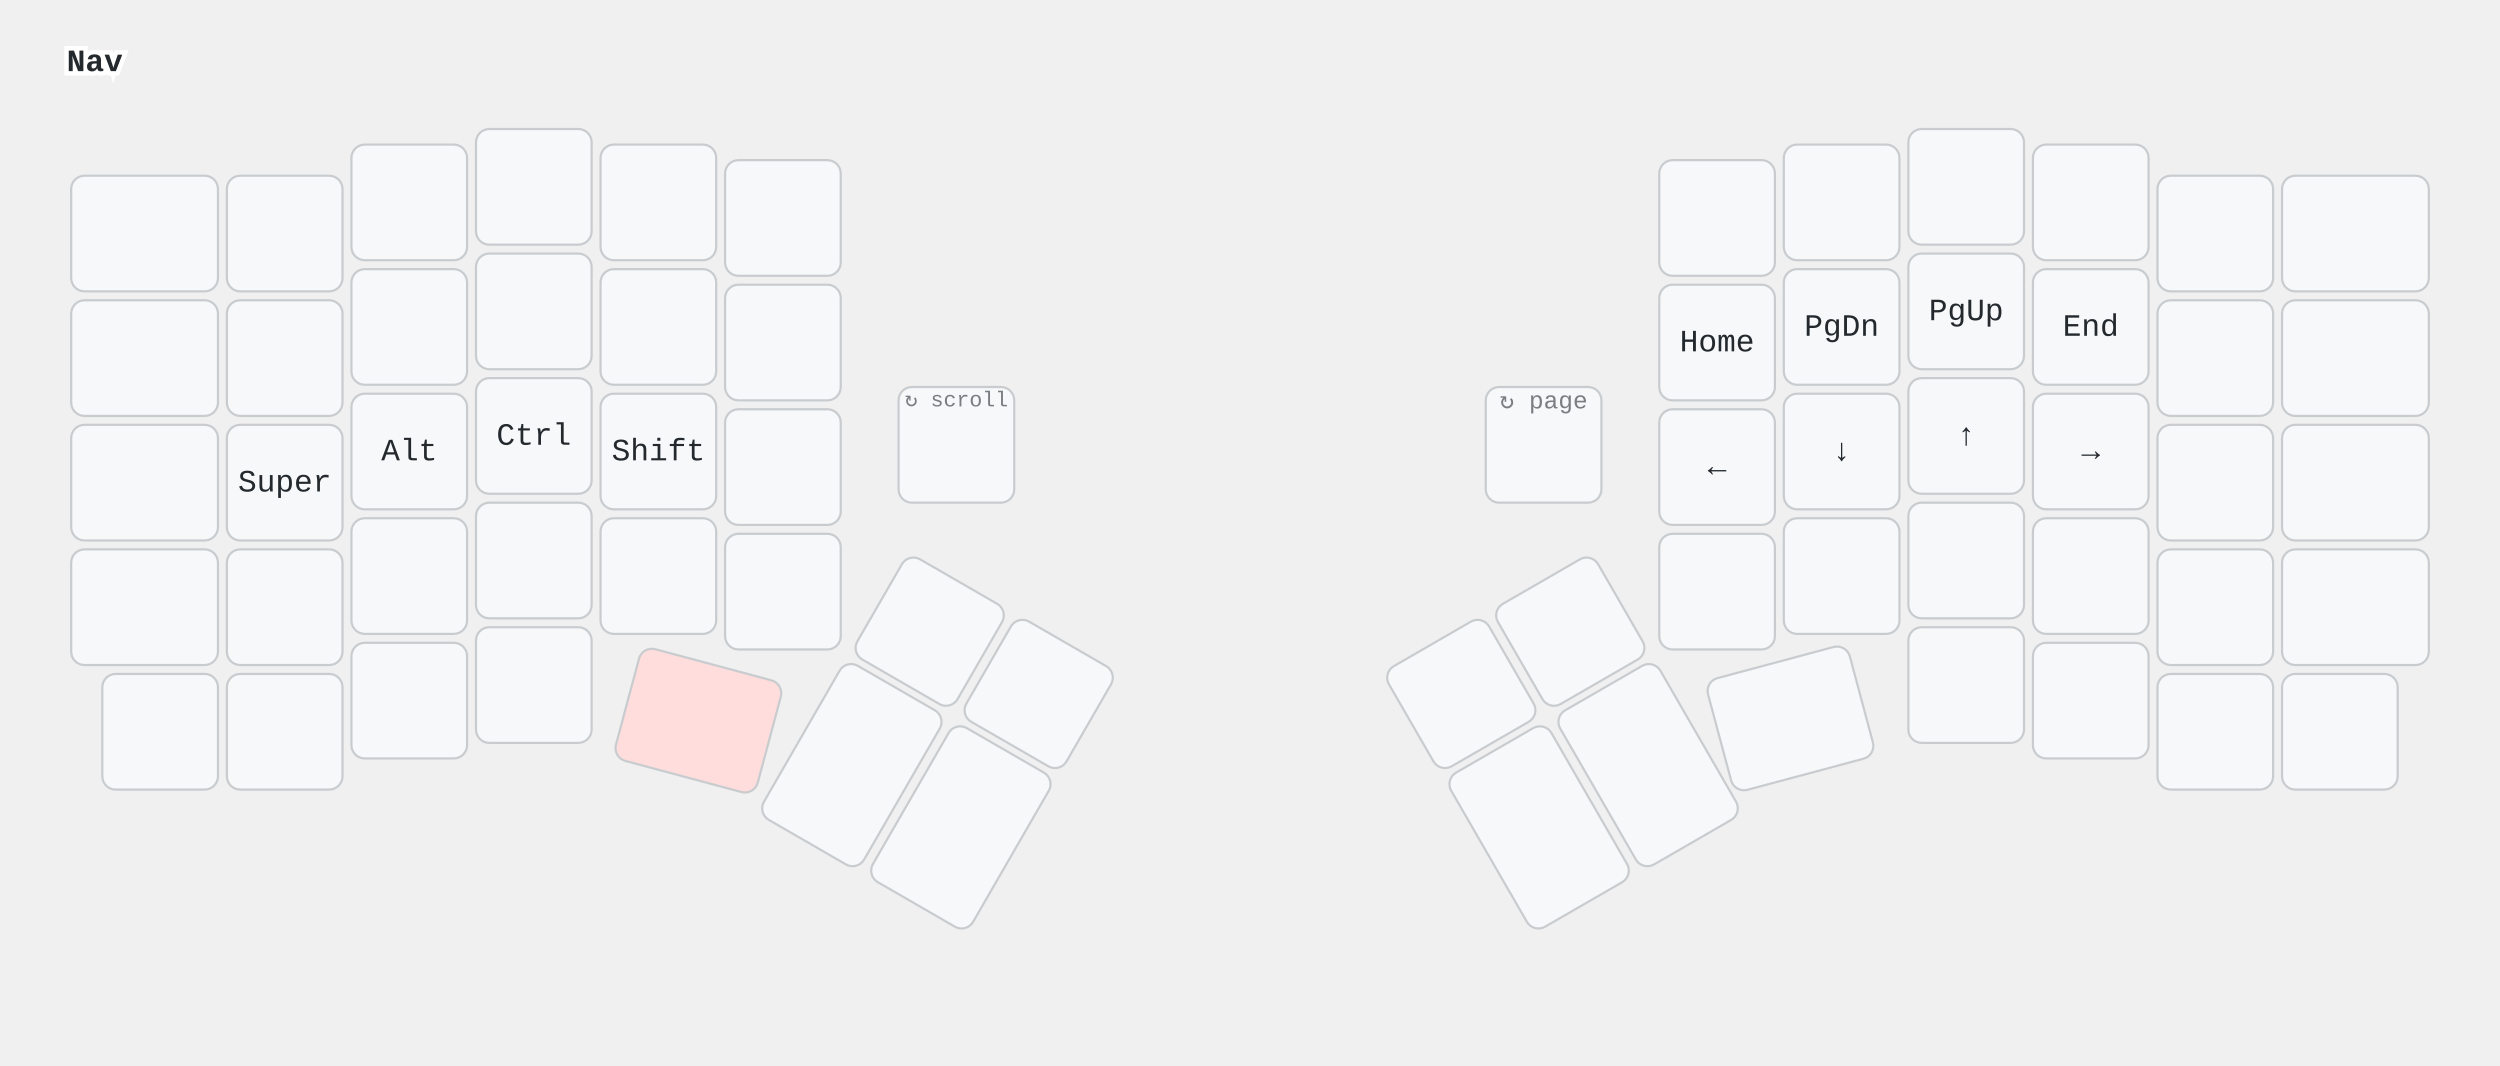
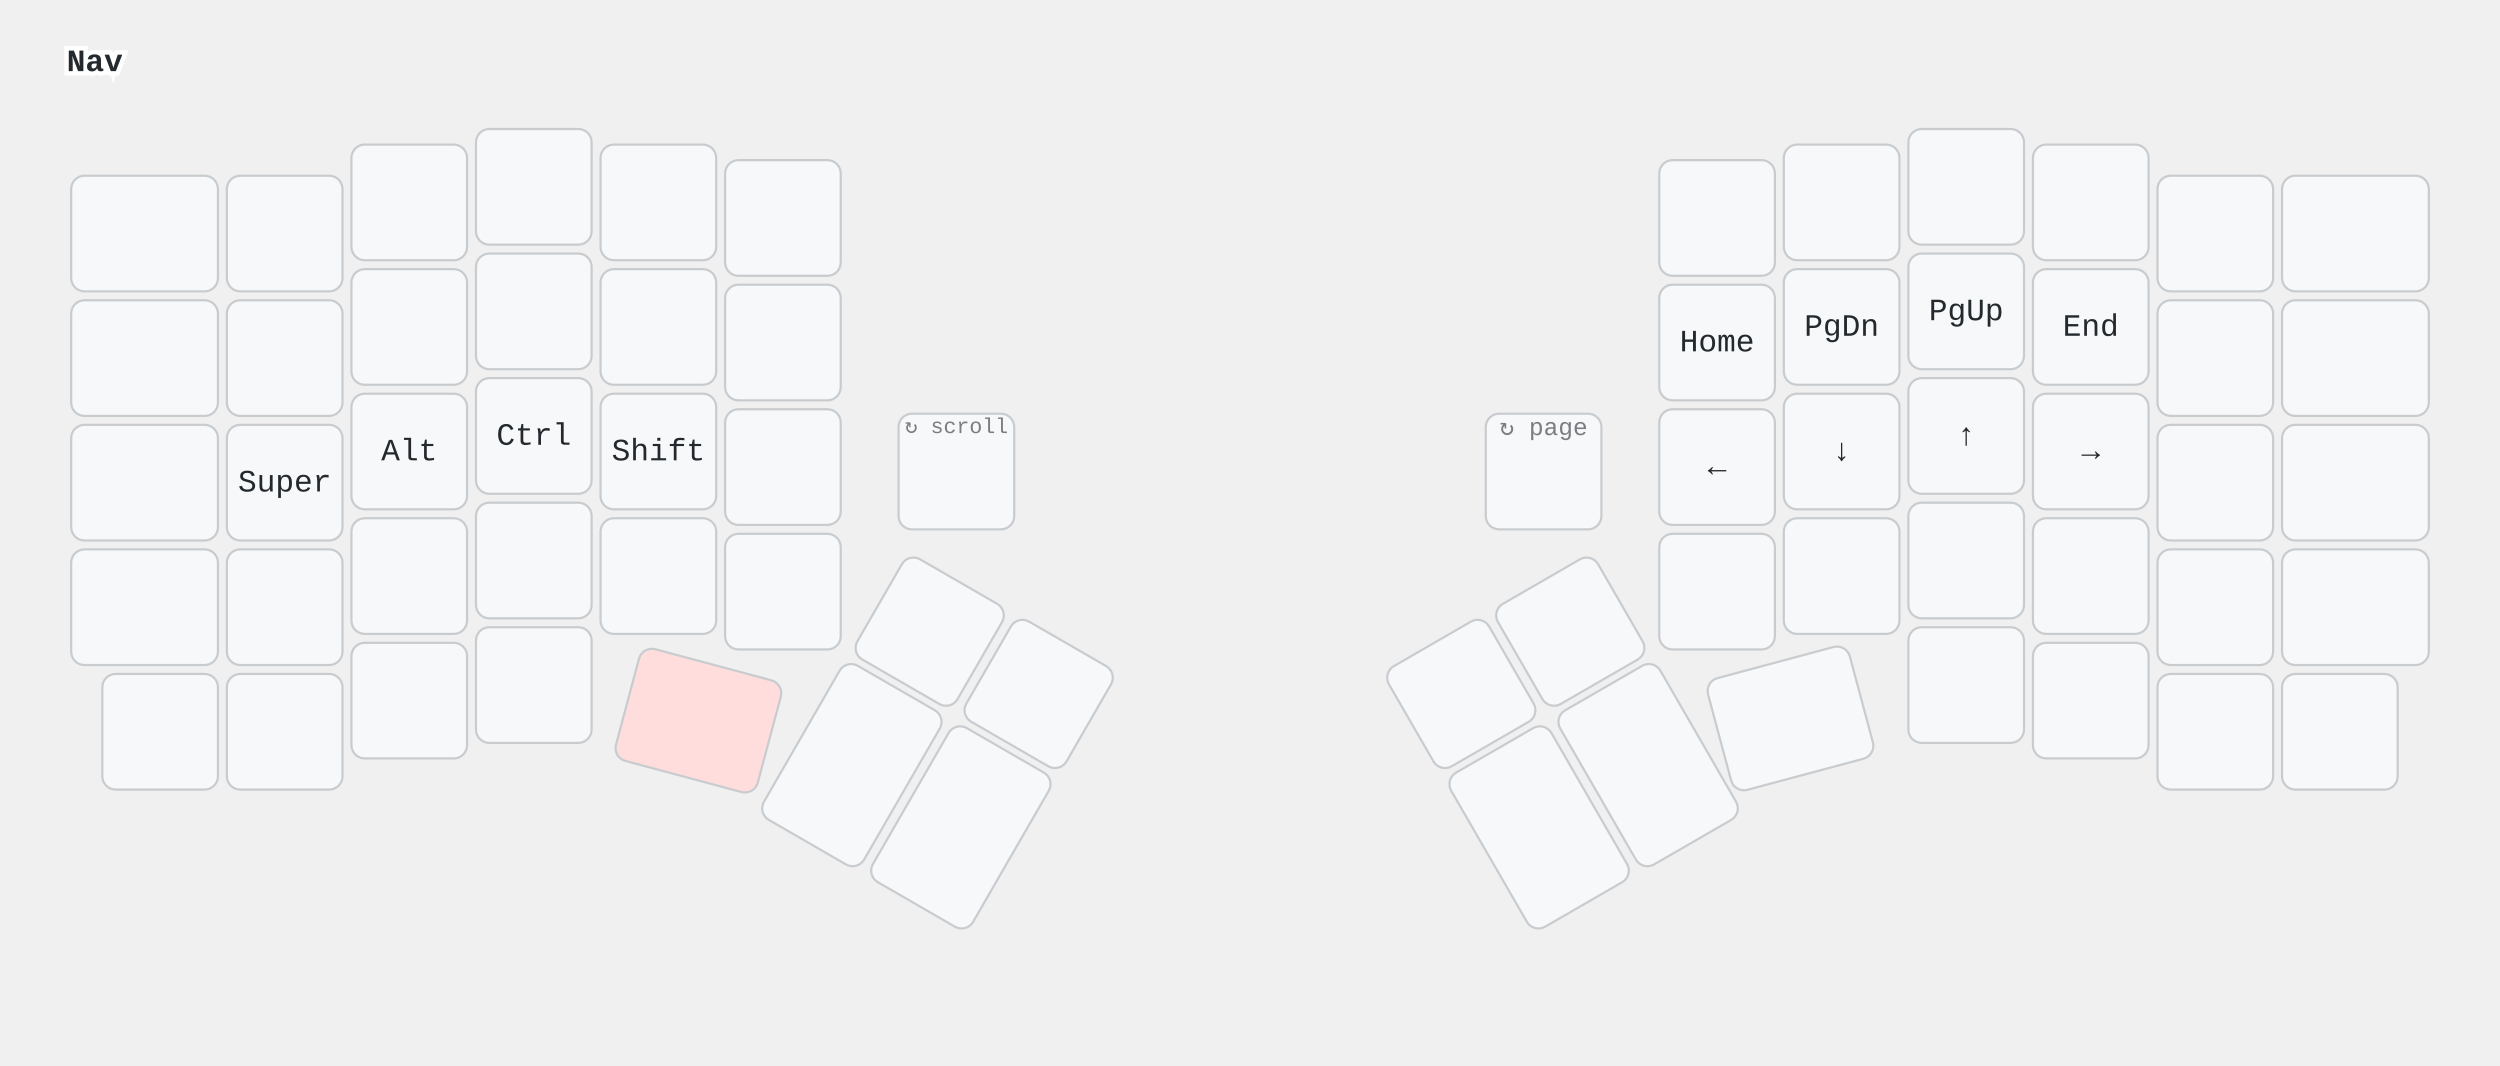
<svg xmlns="http://www.w3.org/2000/svg" width="1124" height="479" viewBox="0 0 1124 479" class="keymap">
  <style>/* inherit to force styles through use tags */
svg path {
    fill: inherit;
}

/* font and background color specifications */
svg.keymap {
    font-family: SFMono-Regular,Consolas,Liberation Mono,Menlo,monospace;
    font-size: 14px;
    font-kerning: normal;
    text-rendering: optimizeLegibility;
    fill: #24292e;
}

/* default key styling */
rect.key {
    fill: #f6f8fa;
}

rect.key, rect.combo {
    stroke: #c9cccf;
    stroke-width: 1;
}

/* default key side styling, only used is draw_key_sides is set */
rect.side {
    filter: brightness(90%);
}

/* color accent for combo boxes */
rect.combo, rect.combo-separate {
    fill: #cdf;
}

/* color accent for held keys */
rect.held, rect.combo.held {
    fill: #fdd;
}

/* color accent for ghost (optional) keys */
rect.ghost, rect.combo.ghost {
    stroke-dasharray: 4, 4;
    stroke-width: 2;
}

text {
    text-anchor: middle;
    dominant-baseline: middle;
}

/* styling for layer labels */
text.label {
    font-weight: bold;
    text-anchor: start;
    stroke: white;
    stroke-width: 4;
    paint-order: stroke;
}

/* styling for optional footer */
text.footer {
    text-anchor: end;
    dominant-baseline: auto;
    stroke: white;
    stroke-width: 4;
    paint-order: stroke;
}

/* styling for combo tap, and key non-tap label text */
text.combo, text.hold, text.shifted, text.left, text.right, text.tl, text.tr, text.bl, text.br {
    font-size: 11px;
}

text.hold, text.bl, text.br {
    text-anchor: middle;
    dominant-baseline: auto;
}

text.shifted, text.tl, text.tr {
    text-anchor: middle;
    dominant-baseline: hanging;
}

text.left, text.tl, text.bl {
    text-anchor: start;
}

text.right, text.tr, text.br {
    text-anchor: end;
}

text.layer-activator {
    text-decoration: underline;
}

/* styling for hold/shifted label text in combo box */
text.combo.hold, text.combo.shifted, text.combo.left, text.combo.right {
    font-size: 8px;
}

/* lighter symbol for transparent keys */
text.trans {
    fill: #7b7e81;
}

/* styling for combo dendrons */
path.combo {
    stroke-width: 1;
    stroke: gray;
    fill: none;
}

/* Start Tabler Icons Cleanup */
/* cannot use height/width with glyphs */
.icon-tabler &gt; path {
    fill: inherit;
    stroke: inherit;
    stroke-width: 2;
}
/* hide tabler's default box */
.icon-tabler &gt; path[stroke="none"][fill="none"] {
    visibility: hidden;
}
/* End Tabler Icons Cleanup */

@media (prefers-color-scheme: dark) {
svg.keymap { fill: #d1d6db; }
rect.key { fill: #3f4750; }
rect.key, rect.combo { stroke: #60666c; }
rect.combo, rect.combo-separate { fill: #1f3d7a; }
rect.held, rect.combo.held { fill: #854747; }
text.label, text.footer { stroke: black; }
text.trans { fill: #7e8184; }
path.combo { stroke: #7f7f7f; }

}</style>
  <g transform="translate(30, 0)" class="layer-Nav">
    <text x="0" y="28" class="label" id="Nav">Nav</text>
    <g transform="translate(0, 56)">
      <g transform="translate(35, 49)" class="key trans keypos-0">
        <rect rx="6" ry="6" x="-33" y="-26" width="66" height="52" class="key trans" />
      </g>
      <g transform="translate(98, 49)" class="key trans keypos-1">
        <rect rx="6" ry="6" x="-26" y="-26" width="52" height="52" class="key trans" />
      </g>
      <g transform="translate(154, 35)" class="key trans keypos-2">
        <rect rx="6" ry="6" x="-26" y="-26" width="52" height="52" class="key trans" />
      </g>
      <g transform="translate(210, 28)" class="key trans keypos-3">
        <rect rx="6" ry="6" x="-26" y="-26" width="52" height="52" class="key trans" />
      </g>
      <g transform="translate(266, 35)" class="key trans keypos-4">
        <rect rx="6" ry="6" x="-26" y="-26" width="52" height="52" class="key trans" />
      </g>
      <g transform="translate(322, 42)" class="key trans keypos-5">
        <rect rx="6" ry="6" x="-26" y="-26" width="52" height="52" class="key trans" />
      </g>
-       <g transform="translate(400, 144)" class="key trans keypos-6">
+       <g transform="translate(400, 156)" class="key trans keypos-6">
        <rect rx="6" ry="6" x="-26" y="-26" width="52" height="52" class="key trans" />
        <text x="0" y="-24" class="key trans shifted">
          <tspan style="font-size: 88%">↻ scroll</tspan>
        </text>
      </g>
-       <g transform="translate(664, 144)" class="key trans keypos-7">
+       <g transform="translate(664, 156)" class="key trans keypos-7">
        <rect rx="6" ry="6" x="-26" y="-26" width="52" height="52" class="key trans" />
        <text x="0" y="-24" class="key trans shifted">↻ page</text>
      </g>
      <g transform="translate(742, 42)" class="key trans keypos-8">
        <rect rx="6" ry="6" x="-26" y="-26" width="52" height="52" class="key trans" />
      </g>
      <g transform="translate(798, 35)" class="key trans keypos-9">
        <rect rx="6" ry="6" x="-26" y="-26" width="52" height="52" class="key trans" />
      </g>
      <g transform="translate(854, 28)" class="key trans keypos-10">
        <rect rx="6" ry="6" x="-26" y="-26" width="52" height="52" class="key trans" />
      </g>
      <g transform="translate(910, 35)" class="key trans keypos-11">
        <rect rx="6" ry="6" x="-26" y="-26" width="52" height="52" class="key trans" />
      </g>
      <g transform="translate(966, 49)" class="key trans keypos-12">
        <rect rx="6" ry="6" x="-26" y="-26" width="52" height="52" class="key trans" />
      </g>
      <g transform="translate(1029, 49)" class="key trans keypos-13">
        <rect rx="6" ry="6" x="-33" y="-26" width="66" height="52" class="key trans" />
      </g>
      <g transform="translate(35, 105)" class="key trans keypos-14">
        <rect rx="6" ry="6" x="-33" y="-26" width="66" height="52" class="key trans" />
      </g>
      <g transform="translate(98, 105)" class="key trans keypos-15">
        <rect rx="6" ry="6" x="-26" y="-26" width="52" height="52" class="key trans" />
      </g>
      <g transform="translate(154, 91)" class="key trans keypos-16">
        <rect rx="6" ry="6" x="-26" y="-26" width="52" height="52" class="key trans" />
      </g>
      <g transform="translate(210, 84)" class="key trans keypos-17">
        <rect rx="6" ry="6" x="-26" y="-26" width="52" height="52" class="key trans" />
      </g>
      <g transform="translate(266, 91)" class="key trans keypos-18">
        <rect rx="6" ry="6" x="-26" y="-26" width="52" height="52" class="key trans" />
      </g>
      <g transform="translate(322, 98)" class="key trans keypos-19">
        <rect rx="6" ry="6" x="-26" y="-26" width="52" height="52" class="key trans" />
      </g>
      <g transform="translate(742, 98)" class="key keypos-20">
        <rect rx="6" ry="6" x="-26" y="-26" width="52" height="52" class="key" />
        <text x="0" y="0" class="key tap">Home</text>
      </g>
      <g transform="translate(798, 91)" class="key keypos-21">
        <rect rx="6" ry="6" x="-26" y="-26" width="52" height="52" class="key" />
        <text x="0" y="0" class="key tap">PgDn</text>
      </g>
      <g transform="translate(854, 84)" class="key keypos-22">
        <rect rx="6" ry="6" x="-26" y="-26" width="52" height="52" class="key" />
        <text x="0" y="0" class="key tap">PgUp</text>
      </g>
      <g transform="translate(910, 91)" class="key keypos-23">
        <rect rx="6" ry="6" x="-26" y="-26" width="52" height="52" class="key" />
        <text x="0" y="0" class="key tap">End</text>
      </g>
      <g transform="translate(966, 105)" class="key trans keypos-24">
        <rect rx="6" ry="6" x="-26" y="-26" width="52" height="52" class="key trans" />
      </g>
      <g transform="translate(1029, 105)" class="key trans keypos-25">
        <rect rx="6" ry="6" x="-33" y="-26" width="66" height="52" class="key trans" />
      </g>
      <g transform="translate(35, 161)" class="key trans keypos-26">
        <rect rx="6" ry="6" x="-33" y="-26" width="66" height="52" class="key trans" />
      </g>
      <g transform="translate(98, 161)" class="key keypos-27">
        <rect rx="6" ry="6" x="-26" y="-26" width="52" height="52" class="key" />
        <text x="0" y="0" class="key tap">Super</text>
      </g>
      <g transform="translate(154, 147)" class="key keypos-28">
        <rect rx="6" ry="6" x="-26" y="-26" width="52" height="52" class="key" />
        <text x="0" y="0" class="key tap">Alt</text>
      </g>
      <g transform="translate(210, 140)" class="key keypos-29">
        <rect rx="6" ry="6" x="-26" y="-26" width="52" height="52" class="key" />
        <text x="0" y="0" class="key tap">Ctrl</text>
      </g>
      <g transform="translate(266, 147)" class="key keypos-30">
        <rect rx="6" ry="6" x="-26" y="-26" width="52" height="52" class="key" />
        <text x="0" y="0" class="key tap">Shift</text>
      </g>
      <g transform="translate(322, 154)" class="key trans keypos-31">
        <rect rx="6" ry="6" x="-26" y="-26" width="52" height="52" class="key trans" />
      </g>
      <g transform="translate(742, 154)" class="key keypos-32">
        <rect rx="6" ry="6" x="-26" y="-26" width="52" height="52" class="key" />
        <text x="0" y="0" class="key tap">←</text>
      </g>
      <g transform="translate(798, 147)" class="key keypos-33">
        <rect rx="6" ry="6" x="-26" y="-26" width="52" height="52" class="key" />
        <text x="0" y="0" class="key tap">↓</text>
      </g>
      <g transform="translate(854, 140)" class="key keypos-34">
        <rect rx="6" ry="6" x="-26" y="-26" width="52" height="52" class="key" />
        <text x="0" y="0" class="key tap">↑</text>
      </g>
      <g transform="translate(910, 147)" class="key keypos-35">
        <rect rx="6" ry="6" x="-26" y="-26" width="52" height="52" class="key" />
        <text x="0" y="0" class="key tap">→</text>
      </g>
      <g transform="translate(966, 161)" class="key trans keypos-36">
        <rect rx="6" ry="6" x="-26" y="-26" width="52" height="52" class="key trans" />
      </g>
      <g transform="translate(1029, 161)" class="key trans keypos-37">
        <rect rx="6" ry="6" x="-33" y="-26" width="66" height="52" class="key trans" />
      </g>
      <g transform="translate(35, 217)" class="key trans keypos-38">
        <rect rx="6" ry="6" x="-33" y="-26" width="66" height="52" class="key trans" />
      </g>
      <g transform="translate(98, 217)" class="key trans keypos-39">
        <rect rx="6" ry="6" x="-26" y="-26" width="52" height="52" class="key trans" />
      </g>
      <g transform="translate(154, 203)" class="key trans keypos-40">
        <rect rx="6" ry="6" x="-26" y="-26" width="52" height="52" class="key trans" />
      </g>
      <g transform="translate(210, 196)" class="key trans keypos-41">
        <rect rx="6" ry="6" x="-26" y="-26" width="52" height="52" class="key trans" />
      </g>
      <g transform="translate(266, 203)" class="key trans keypos-42">
        <rect rx="6" ry="6" x="-26" y="-26" width="52" height="52" class="key trans" />
      </g>
      <g transform="translate(322, 210)" class="key trans keypos-43">
        <rect rx="6" ry="6" x="-26" y="-26" width="52" height="52" class="key trans" />
      </g>
      <g transform="translate(742, 210)" class="key trans keypos-44">
        <rect rx="6" ry="6" x="-26" y="-26" width="52" height="52" class="key trans" />
      </g>
      <g transform="translate(798, 203)" class="key trans keypos-45">
        <rect rx="6" ry="6" x="-26" y="-26" width="52" height="52" class="key trans" />
      </g>
      <g transform="translate(854, 196)" class="key trans keypos-46">
        <rect rx="6" ry="6" x="-26" y="-26" width="52" height="52" class="key trans" />
      </g>
      <g transform="translate(910, 203)" class="key trans keypos-47">
        <rect rx="6" ry="6" x="-26" y="-26" width="52" height="52" class="key trans" />
      </g>
      <g transform="translate(966, 217)" class="key trans keypos-48">
        <rect rx="6" ry="6" x="-26" y="-26" width="52" height="52" class="key trans" />
      </g>
      <g transform="translate(1029, 217)" class="key trans keypos-49">
        <rect rx="6" ry="6" x="-33" y="-26" width="66" height="52" class="key trans" />
      </g>
      <g transform="translate(42, 273)" class="key trans keypos-50">
        <rect rx="6" ry="6" x="-26" y="-26" width="52" height="52" class="key trans" />
      </g>
      <g transform="translate(98, 273)" class="key trans keypos-51">
        <rect rx="6" ry="6" x="-26" y="-26" width="52" height="52" class="key trans" />
      </g>
      <g transform="translate(154, 259)" class="key trans keypos-52">
        <rect rx="6" ry="6" x="-26" y="-26" width="52" height="52" class="key trans" />
      </g>
      <g transform="translate(210, 252)" class="key trans keypos-53">
        <rect rx="6" ry="6" x="-26" y="-26" width="52" height="52" class="key trans" />
      </g>
      <g transform="translate(854, 252)" class="key trans keypos-54">
        <rect rx="6" ry="6" x="-26" y="-26" width="52" height="52" class="key trans" />
      </g>
      <g transform="translate(910, 259)" class="key trans keypos-55">
        <rect rx="6" ry="6" x="-26" y="-26" width="52" height="52" class="key trans" />
      </g>
      <g transform="translate(966, 273)" class="key trans keypos-56">
        <rect rx="6" ry="6" x="-26" y="-26" width="52" height="52" class="key trans" />
      </g>
      <g transform="translate(1022, 273)" class="key trans keypos-57">
        <rect rx="6" ry="6" x="-26" y="-26" width="52" height="52" class="key trans" />
      </g>
      <g transform="translate(388, 228) rotate(30.0)" class="key trans keypos-58">
        <rect rx="6" ry="6" x="-26" y="-26" width="52" height="52" class="key trans" />
      </g>
      <g transform="translate(437, 256) rotate(30.0)" class="key trans keypos-59">
        <rect rx="6" ry="6" x="-26" y="-26" width="52" height="52" class="key trans" />
      </g>
      <g transform="translate(627, 256) rotate(-30.0)" class="key trans keypos-60">
        <rect rx="6" ry="6" x="-26" y="-26" width="52" height="52" class="key trans" />
      </g>
      <g transform="translate(676, 228) rotate(-30.0)" class="key trans keypos-61">
        <rect rx="6" ry="6" x="-26" y="-26" width="52" height="52" class="key trans" />
      </g>
      <g transform="translate(284, 268) rotate(15.0)" class="key held keypos-62">
        <rect rx="6" ry="6" x="-33" y="-26" width="66" height="52" class="key held" />
      </g>
      <g transform="translate(353, 288) rotate(30.0)" class="key trans keypos-63">
        <rect rx="6" ry="6" x="-26" y="-40" width="52" height="80" class="key trans" />
      </g>
      <g transform="translate(402, 316) rotate(30.0)" class="key trans keypos-64">
        <rect rx="6" ry="6" x="-26" y="-40" width="52" height="80" class="key trans" />
      </g>
      <g transform="translate(662, 316) rotate(-30.0)" class="key trans keypos-65">
        <rect rx="6" ry="6" x="-26" y="-40" width="52" height="80" class="key trans" />
      </g>
      <g transform="translate(711, 288) rotate(-30.0)" class="key trans keypos-66">
        <rect rx="6" ry="6" x="-26" y="-40" width="52" height="80" class="key trans" />
      </g>
      <g transform="translate(775, 267) rotate(-15.0)" class="key trans keypos-67">
        <rect rx="6" ry="6" x="-33" y="-26" width="66" height="52" class="key trans" />
      </g>
    </g>
  </g>
</svg>
